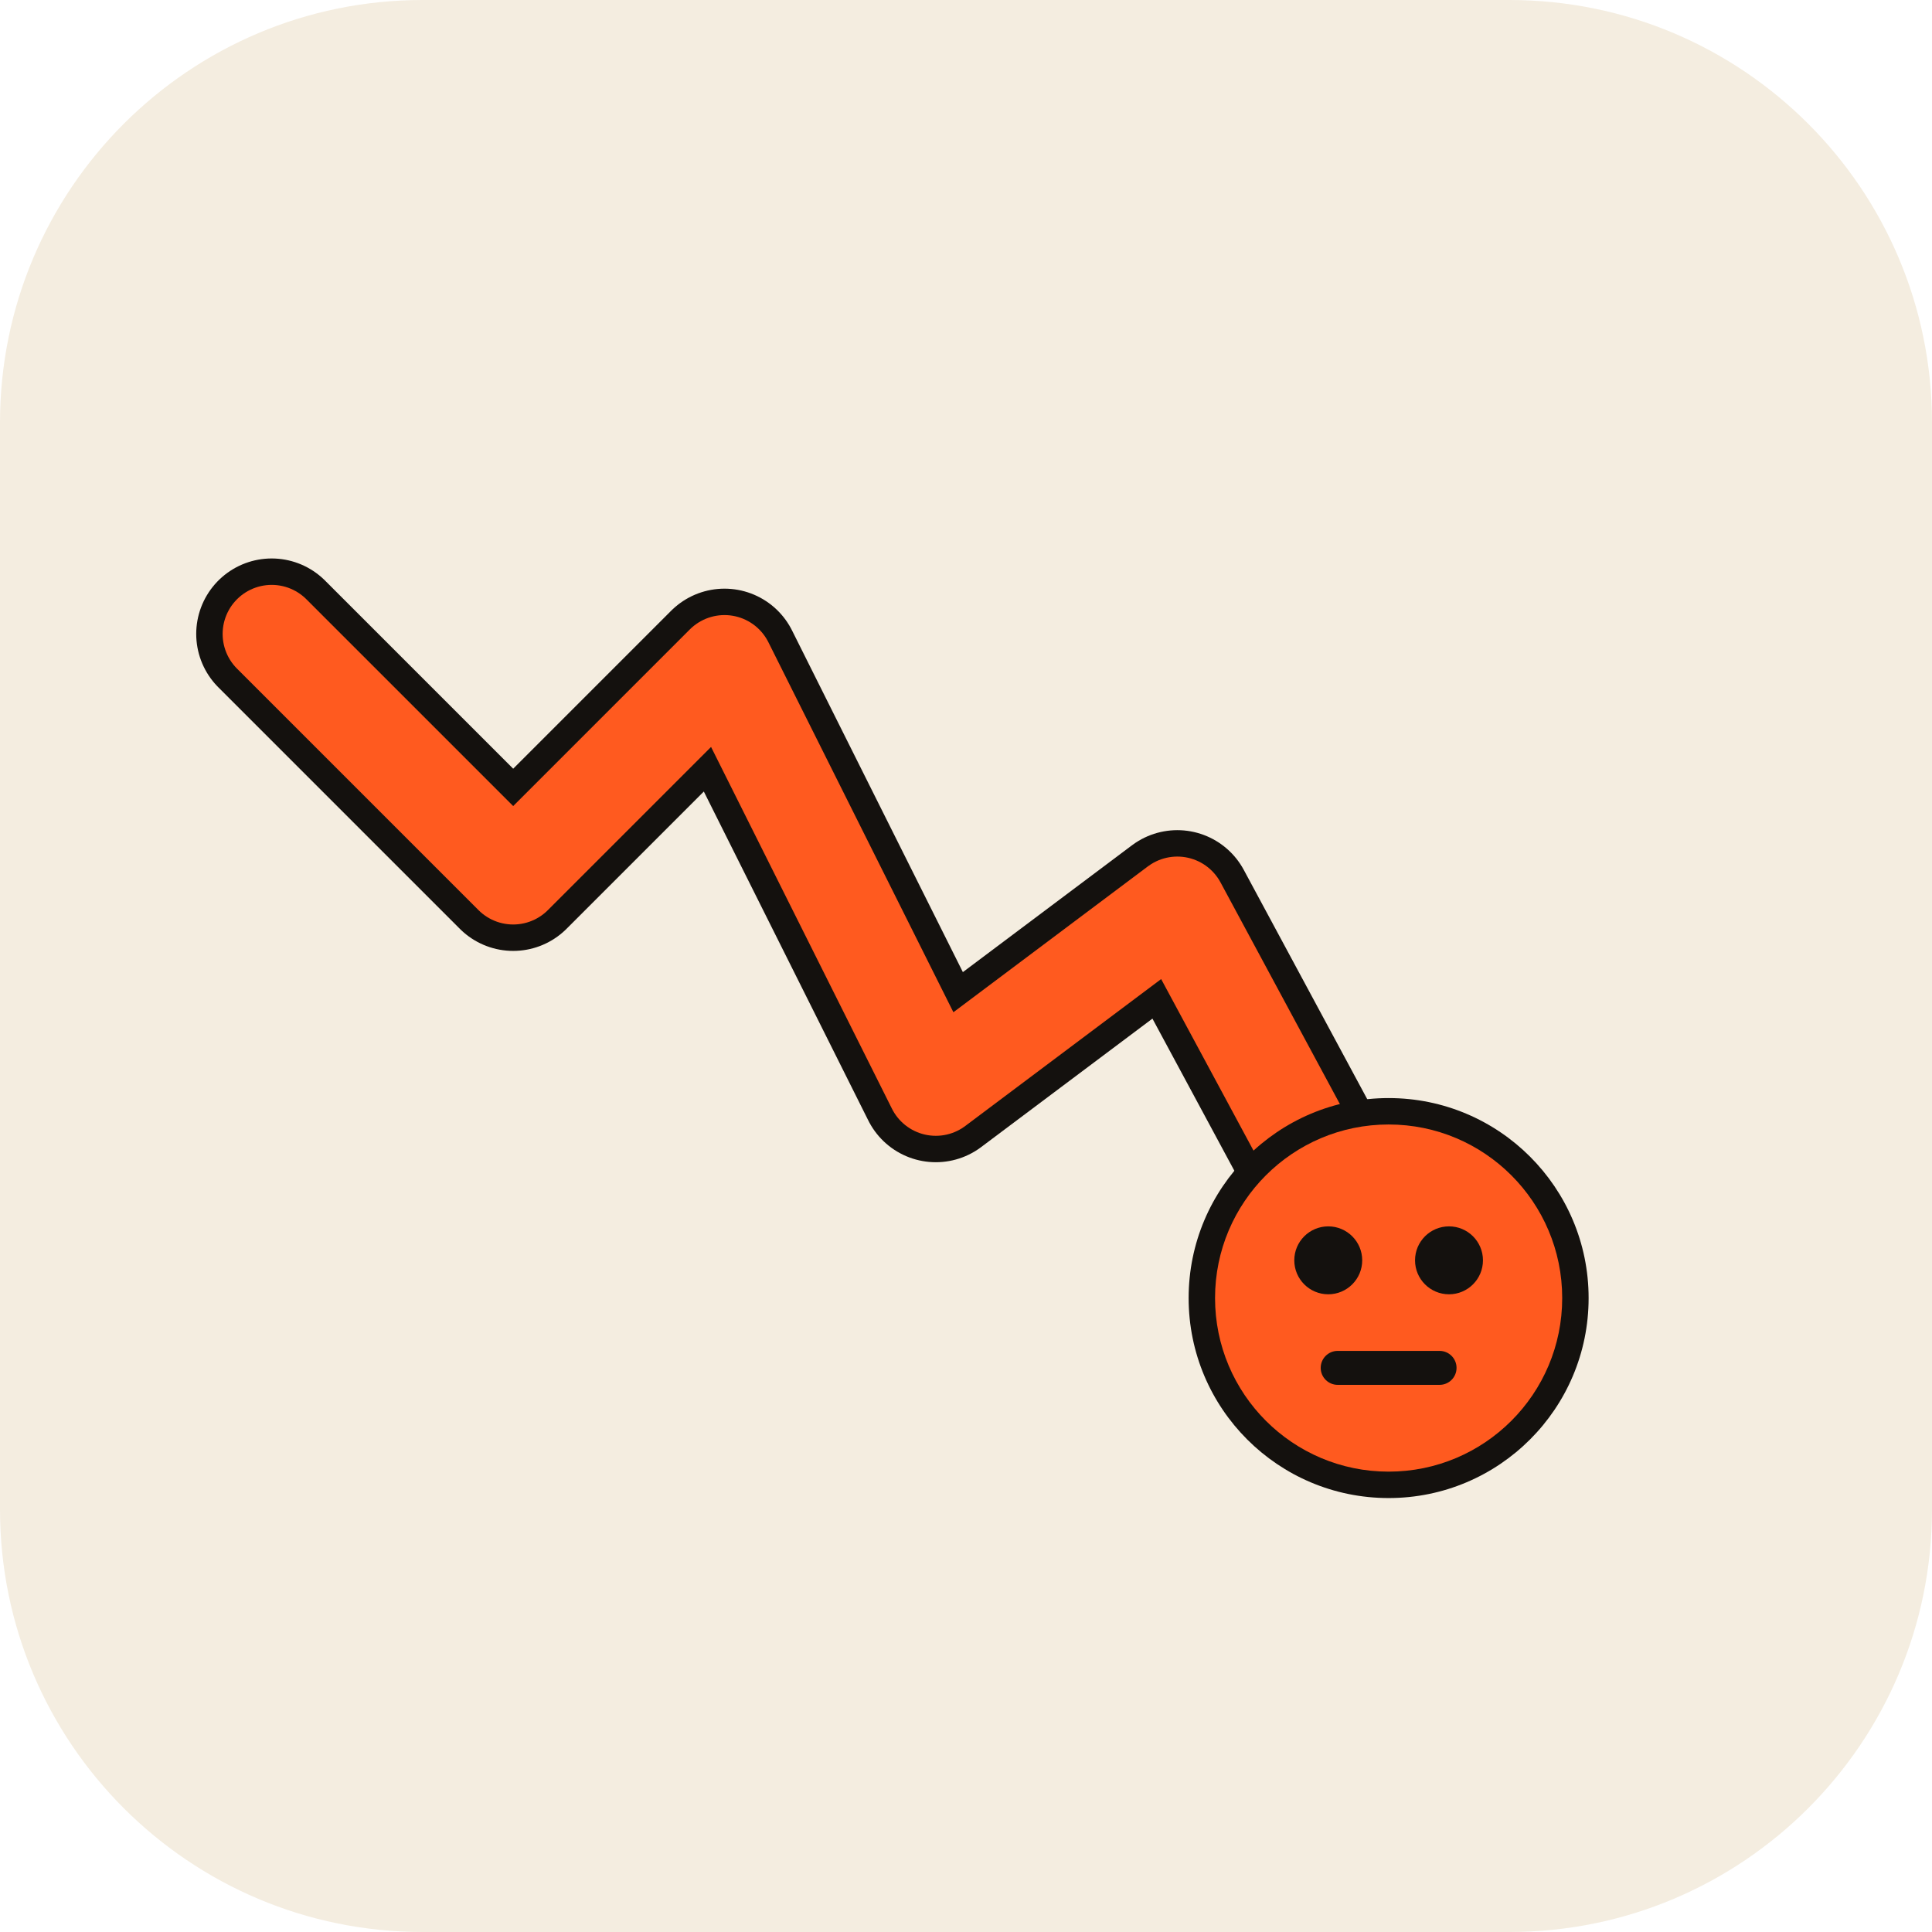
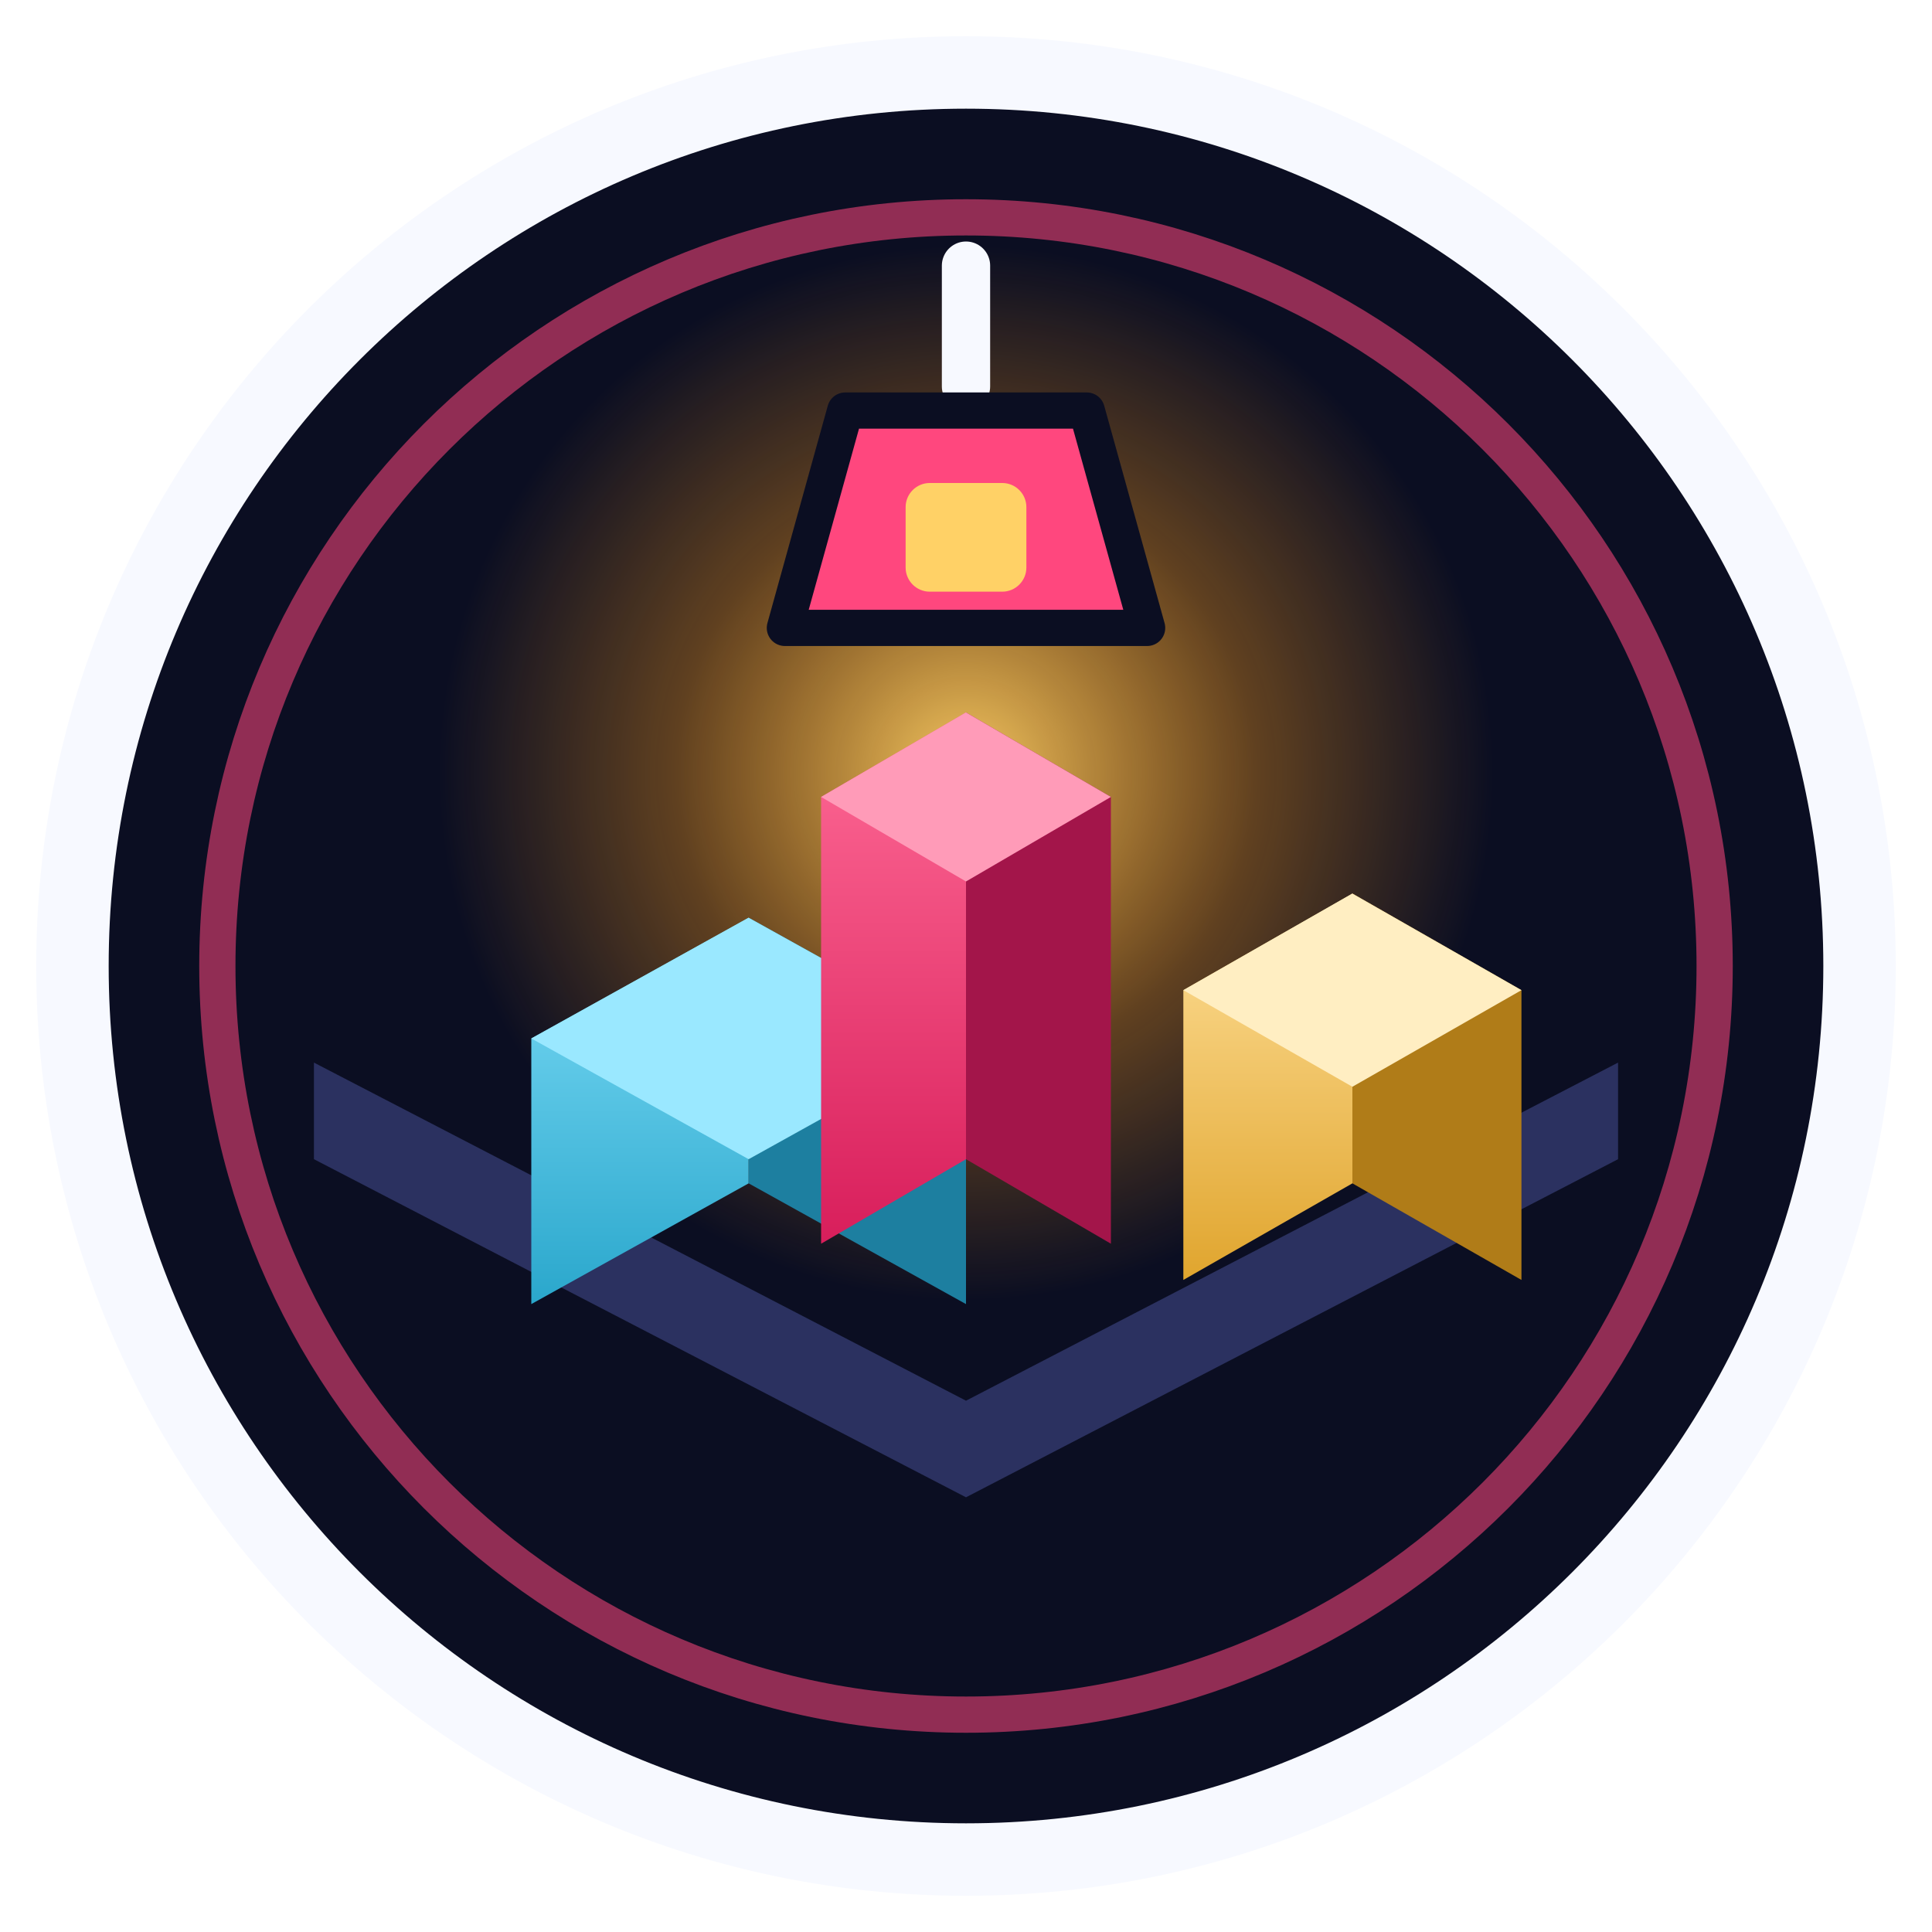
- <svg xmlns="http://www.w3.org/2000/svg" viewBox="0 0 512 512" role="img" aria-label="sFace">
-   <rect width="512" height="512" rx="112" fill="#f4ede0" />
-   <g fill="none" stroke-linecap="round" stroke-linejoin="round">
-     <path d="M72 168 L136 232 L192 176 L248 288 L312 240 L368 344" stroke="#14110e" stroke-width="40" />
-     <path d="M72 168 L136 232 L192 176 L248 288 L312 240 L368 344" stroke="#ff5a1f" stroke-width="26" />
-   </g>
-   <circle cx="368" cy="344" r="53" fill="#14110e" />
-   <circle cx="368" cy="344" r="46" fill="#ff5a1f" />
-   <circle cx="352" cy="334" r="9" fill="#14110e" />
-   <circle cx="384" cy="334" r="9" fill="#14110e" />
-   <rect x="350" y="358" width="36" height="9" rx="4.5" fill="#14110e" />
+ <svg xmlns="http://www.w3.org/2000/svg" viewBox="0 0 160 160" width="160" height="160" role="img" aria-label="NIM Atlas beacon crest">
+   <defs>
+     <radialGradient id="crestGlow" cx="50%" cy="50%" r="50%">
+       <stop offset="0%" stop-color="#ffd166" stop-opacity=".95" />
+       <stop offset="55%" stop-color="#ff9f1c" stop-opacity=".35" />
+       <stop offset="100%" stop-color="#ff9f1c" stop-opacity="0" />
+     </radialGradient>
+     <linearGradient id="crestPink" x1="0" y1="0" x2="0" y2="1">
+       <stop offset="0%" stop-color="#ff6b96" />
+       <stop offset="100%" stop-color="#d81e5b" />
+     </linearGradient>
+     <linearGradient id="crestCyan" x1="0" y1="0" x2="0" y2="1">
+       <stop offset="0%" stop-color="#7ddcf7" />
+       <stop offset="100%" stop-color="#2aa7cc" />
+     </linearGradient>
+     <linearGradient id="crestGold" x1="0" y1="0" x2="0" y2="1">
+       <stop offset="0%" stop-color="#ffe09a" />
+       <stop offset="100%" stop-color="#e0a52e" />
+     </linearGradient>
+   </defs>
+   <circle cx="80" cy="80" r="74" fill="#0b0e22" stroke="#f7f9ff" stroke-width="6" />
+   <circle cx="80" cy="80" r="62" fill="none" stroke="#ff477e" stroke-width="3" stroke-opacity=".55" />
+   <circle cx="80" cy="64" r="44" fill="url(#crestGlow)" />
+   <path d="M80 116 L134 88 L134 96 L80 124 L26 96 L26 88 Z" fill="#2b3160" />
+   <path d="M44 86 L62 76 L62 98 L44 108 Z" fill="url(#crestCyan)" />
+   <path d="M62 76 L80 86 L80 108 L62 98 Z" fill="#1d7fa0" />
+   <path d="M44 86 L62 76 L80 86 L62 96 Z" fill="#9ae8ff" />
+   <path d="M68 66 L80 59 L80 96 L68 103 Z" fill="url(#crestPink)" />
+   <path d="M80 59 L92 66 L92 103 L80 96 Z" fill="#a3154a" />
+   <path d="M68 66 L80 59 L92 66 L80 73 Z" fill="#ff9bb8" />
+   <path d="M98 82 L112 74 L112 98 L98 106 Z" fill="url(#crestGold)" />
+   <path d="M112 74 L126 82 L126 106 L112 98 Z" fill="#b07c18" />
+   <path d="M98 82 L112 74 L126 82 L112 90 Z" fill="#ffeec2" />
+   <path d="M80 22 L80 32" stroke="#f7f9ff" stroke-width="4" stroke-linecap="round" />
+   <path d="M70 34 L90 34 L95 52 L65 52 Z" fill="#ff477e" stroke="#0b0e22" stroke-width="3" stroke-linejoin="round" />
+   <rect x="75" y="40" width="10" height="9" rx="2" fill="#ffd166" />
</svg>
